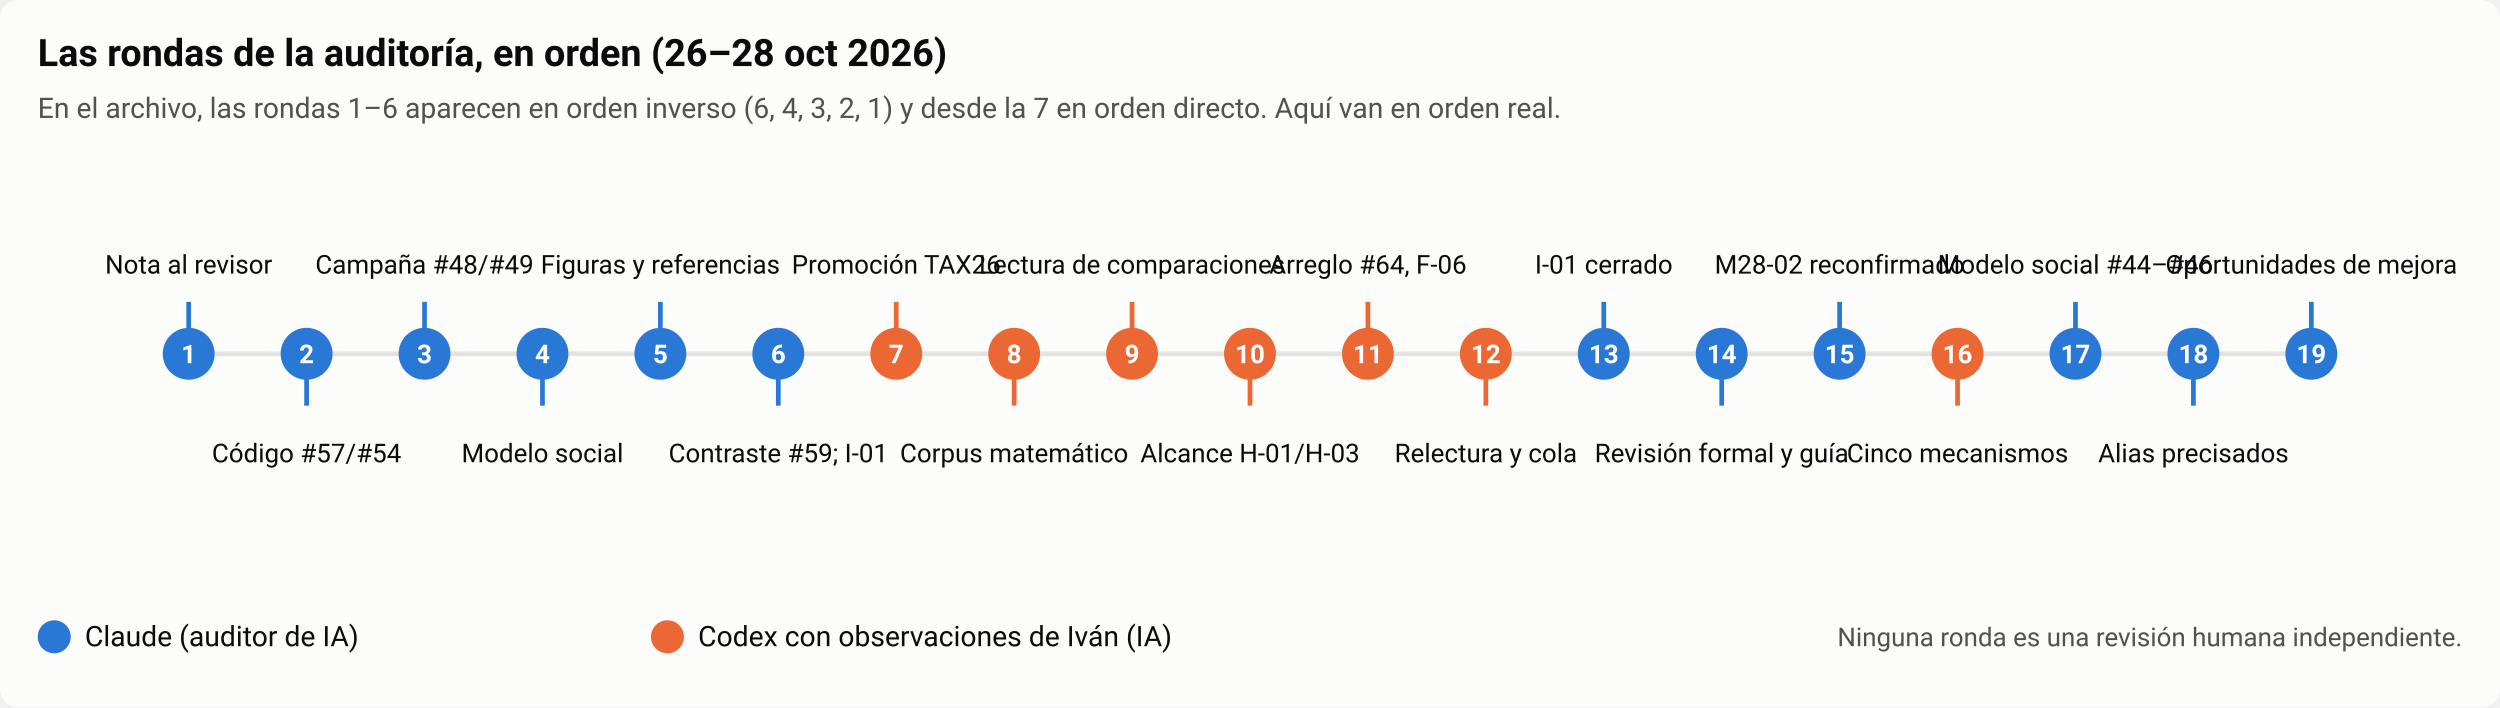
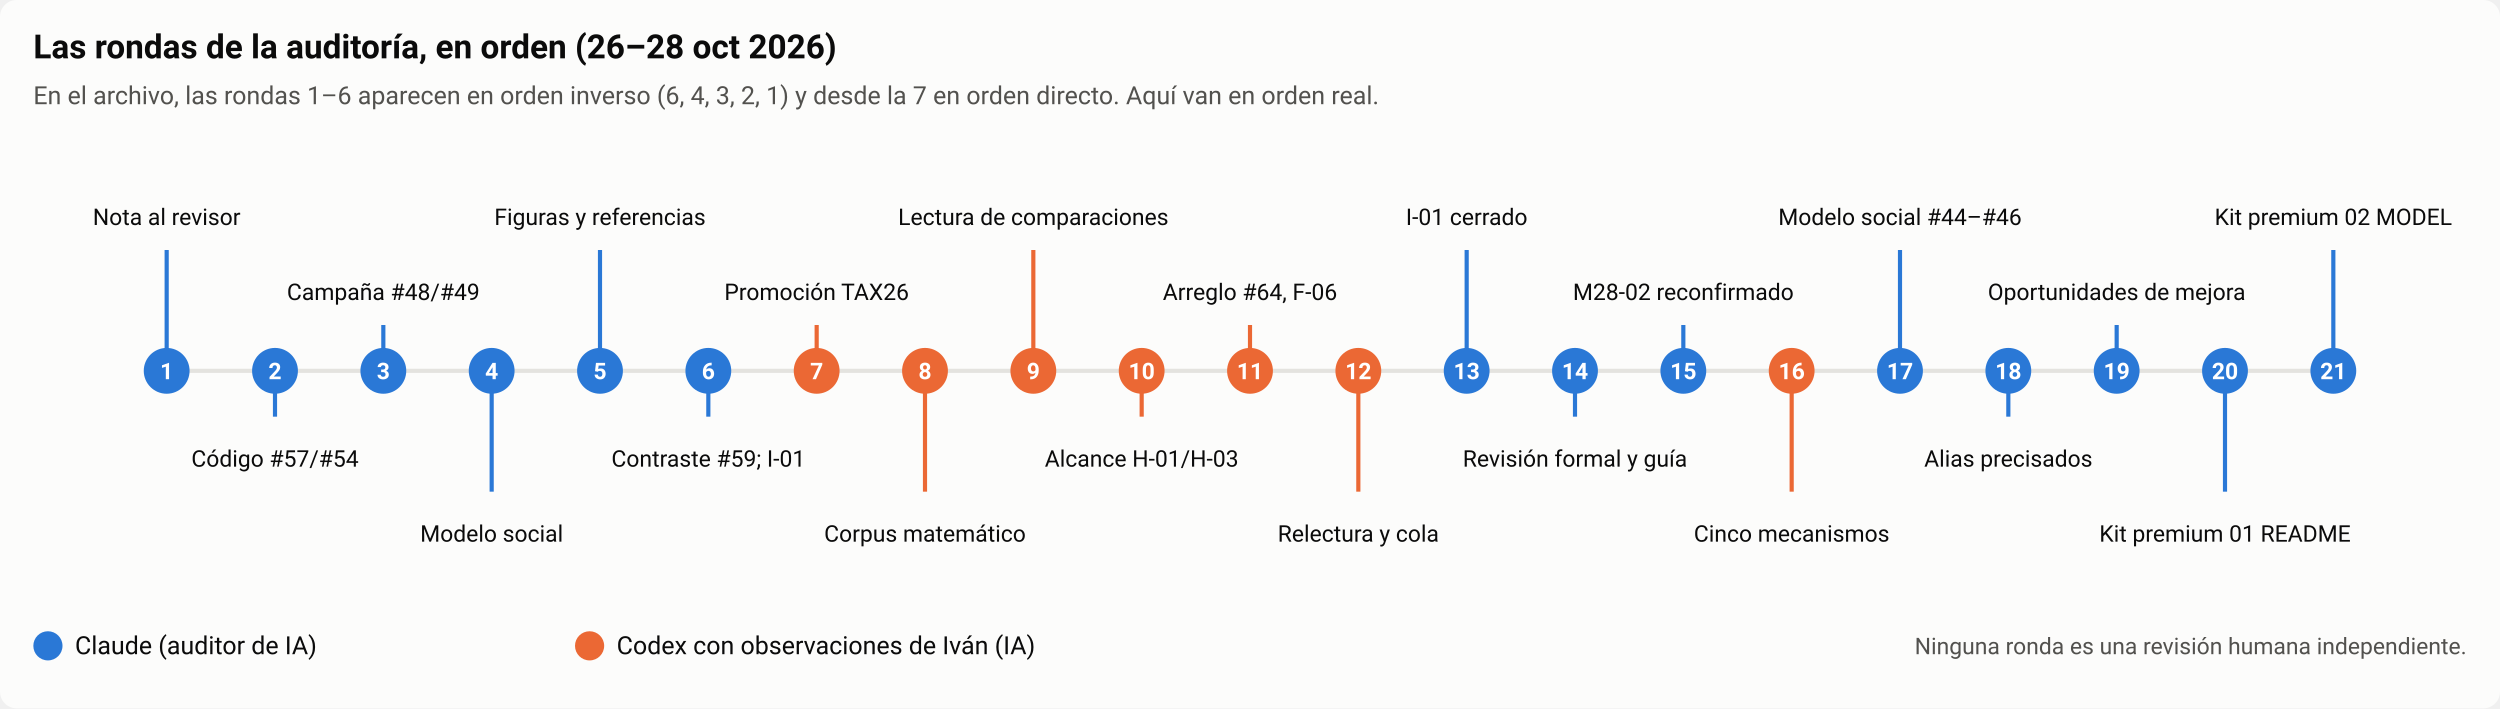
- <svg xmlns="http://www.w3.org/2000/svg" viewBox="0 0 1060 300" width="1060" height="300" role="img" aria-label="Línea de tiempo de las 19 rondas de auditoría y su autor">
+ <svg xmlns="http://www.w3.org/2000/svg" viewBox="0 0 1200 340" width="1200" height="340" role="img" aria-label="Línea de tiempo de las 21 rondas de auditoría y su autor">
  <style>
  .ink{fill:#0b0b0b}.ink2{fill:#52514e}.bg{fill:#fcfcfb}.grid{stroke:#e4e3df}
  .s0{fill:#2a78d6}.s1{fill:#eb6834}.s2{fill:#1baf7a}.s3{fill:#eda100}.s4{fill:#e87ba4}
  .a0{fill:#2a78d6}.a1{fill:#eb6834}.a0s{stroke:#2a78d6}.a1s{stroke:#eb6834}
  text{font-family:system-ui,-apple-system,Segoe UI,Roboto,sans-serif}
  @media (prefers-color-scheme: dark){
    .ink{fill:#f0efec}.ink2{fill:#c3c2b7}.bg{fill:#1a1a19}.grid{stroke:#383835}
    .s0{fill:#3987e5}.s1{fill:#d95926}.s2{fill:#199e70}.s3{fill:#c98500}.s4{fill:#d55181}
    .a0{fill:#3987e5}.a1{fill:#d95926}.a0s{stroke:#3987e5}.a1s{stroke:#d95926}
  }
</style>
-   <rect class="bg" width="1060" height="300" rx="8" />
+   <rect class="bg" width="1200" height="340" rx="8" />
  <text class="ink" x="16" y="28" font-size="16" font-weight="600">Las rondas de la auditoría, en orden (26–28 oct 2026)</text>
  <text class="ink2" x="16" y="50" font-size="12">En el archivo, las rondas 1–6 aparecen en orden inverso (6, 4, 3, 2, 1) y desde la 7 en orden directo. Aquí van en orden real.</text>
-   <line class="grid" x1="80" x2="980" y1="150" y2="150" stroke-width="2" />
-   <line class="a0s" x1="80.0" x2="80.0" y1="150" y2="128" stroke-width="2" />
-   <circle class="a0" cx="80.0" cy="150" r="11" />
-   <text x="80.0" y="154" font-size="11" font-weight="700" text-anchor="middle" fill="#fff">1</text>
-   <text class="ink" x="80.0" y="116" font-size="11" text-anchor="middle">Nota al revisor</text>
-   <line class="a0s" x1="130.0" x2="130.0" y1="150" y2="172" stroke-width="2" />
-   <circle class="a0" cx="130.0" cy="150" r="11" />
-   <text x="130.0" y="154" font-size="11" font-weight="700" text-anchor="middle" fill="#fff">2</text>
-   <text class="ink" x="130.0" y="196" font-size="11" text-anchor="middle">Código #57/#54</text>
-   <line class="a0s" x1="180.0" x2="180.0" y1="150" y2="128" stroke-width="2" />
-   <circle class="a0" cx="180.0" cy="150" r="11" />
-   <text x="180.0" y="154" font-size="11" font-weight="700" text-anchor="middle" fill="#fff">3</text>
-   <text class="ink" x="180.0" y="116" font-size="11" text-anchor="middle">Campaña #48/#49</text>
-   <line class="a0s" x1="230.0" x2="230.0" y1="150" y2="172" stroke-width="2" />
-   <circle class="a0" cx="230.0" cy="150" r="11" />
-   <text x="230.0" y="154" font-size="11" font-weight="700" text-anchor="middle" fill="#fff">4</text>
-   <text class="ink" x="230.0" y="196" font-size="11" text-anchor="middle">Modelo social</text>
-   <line class="a0s" x1="280.0" x2="280.0" y1="150" y2="128" stroke-width="2" />
-   <circle class="a0" cx="280.0" cy="150" r="11" />
-   <text x="280.0" y="154" font-size="11" font-weight="700" text-anchor="middle" fill="#fff">5</text>
-   <text class="ink" x="280.0" y="116" font-size="11" text-anchor="middle">Figuras y referencias</text>
-   <line class="a0s" x1="330.0" x2="330.0" y1="150" y2="172" stroke-width="2" />
-   <circle class="a0" cx="330.0" cy="150" r="11" />
-   <text x="330.0" y="154" font-size="11" font-weight="700" text-anchor="middle" fill="#fff">6</text>
-   <text class="ink" x="330.0" y="196" font-size="11" text-anchor="middle">Contraste #59; I-01</text>
-   <line class="a1s" x1="380.0" x2="380.0" y1="150" y2="128" stroke-width="2" />
-   <circle class="a1" cx="380.0" cy="150" r="11" />
-   <text x="380.0" y="154" font-size="11" font-weight="700" text-anchor="middle" fill="#fff">7</text>
-   <text class="ink" x="380.0" y="116" font-size="11" text-anchor="middle">Promoción TAX26</text>
-   <line class="a1s" x1="430.0" x2="430.0" y1="150" y2="172" stroke-width="2" />
-   <circle class="a1" cx="430.0" cy="150" r="11" />
-   <text x="430.0" y="154" font-size="11" font-weight="700" text-anchor="middle" fill="#fff">8</text>
-   <text class="ink" x="430.0" y="196" font-size="11" text-anchor="middle">Corpus matemático</text>
-   <line class="a1s" x1="480.0" x2="480.0" y1="150" y2="128" stroke-width="2" />
-   <circle class="a1" cx="480.0" cy="150" r="11" />
-   <text x="480.0" y="154" font-size="11" font-weight="700" text-anchor="middle" fill="#fff">9</text>
-   <text class="ink" x="480.0" y="116" font-size="11" text-anchor="middle">Lectura de comparaciones</text>
-   <line class="a1s" x1="530.0" x2="530.0" y1="150" y2="172" stroke-width="2" />
-   <circle class="a1" cx="530.0" cy="150" r="11" />
-   <text x="530.0" y="154" font-size="11" font-weight="700" text-anchor="middle" fill="#fff">10</text>
-   <text class="ink" x="530.0" y="196" font-size="11" text-anchor="middle">Alcance H-01/H-03</text>
-   <line class="a1s" x1="580.0" x2="580.0" y1="150" y2="128" stroke-width="2" />
-   <circle class="a1" cx="580.0" cy="150" r="11" />
-   <text x="580.0" y="154" font-size="11" font-weight="700" text-anchor="middle" fill="#fff">11</text>
-   <text class="ink" x="580.0" y="116" font-size="11" text-anchor="middle">Arreglo #64, F-06</text>
-   <line class="a1s" x1="630.0" x2="630.0" y1="150" y2="172" stroke-width="2" />
-   <circle class="a1" cx="630.0" cy="150" r="11" />
-   <text x="630.0" y="154" font-size="11" font-weight="700" text-anchor="middle" fill="#fff">12</text>
-   <text class="ink" x="630.0" y="196" font-size="11" text-anchor="middle">Relectura y cola</text>
-   <line class="a0s" x1="680.0" x2="680.0" y1="150" y2="128" stroke-width="2" />
-   <circle class="a0" cx="680.0" cy="150" r="11" />
-   <text x="680.0" y="154" font-size="11" font-weight="700" text-anchor="middle" fill="#fff">13</text>
-   <text class="ink" x="680.0" y="116" font-size="11" text-anchor="middle">I-01 cerrado</text>
-   <line class="a0s" x1="730.0" x2="730.0" y1="150" y2="172" stroke-width="2" />
-   <circle class="a0" cx="730.0" cy="150" r="11" />
-   <text x="730.0" y="154" font-size="11" font-weight="700" text-anchor="middle" fill="#fff">14</text>
-   <text class="ink" x="730.0" y="196" font-size="11" text-anchor="middle">Revisión formal y guía</text>
-   <line class="a0s" x1="780.0" x2="780.0" y1="150" y2="128" stroke-width="2" />
-   <circle class="a0" cx="780.0" cy="150" r="11" />
-   <text x="780.0" y="154" font-size="11" font-weight="700" text-anchor="middle" fill="#fff">15</text>
-   <text class="ink" x="780.0" y="116" font-size="11" text-anchor="middle">M28-02 reconfirmado</text>
-   <line class="a1s" x1="830.0" x2="830.0" y1="150" y2="172" stroke-width="2" />
-   <circle class="a1" cx="830.0" cy="150" r="11" />
-   <text x="830.0" y="154" font-size="11" font-weight="700" text-anchor="middle" fill="#fff">16</text>
-   <text class="ink" x="830.0" y="196" font-size="11" text-anchor="middle">Cinco mecanismos</text>
-   <line class="a0s" x1="880.0" x2="880.0" y1="150" y2="128" stroke-width="2" />
-   <circle class="a0" cx="880.0" cy="150" r="11" />
-   <text x="880.0" y="154" font-size="11" font-weight="700" text-anchor="middle" fill="#fff">17</text>
-   <text class="ink" x="880.0" y="116" font-size="11" text-anchor="middle">Modelo social #44–#46</text>
-   <line class="a0s" x1="930.0" x2="930.0" y1="150" y2="172" stroke-width="2" />
-   <circle class="a0" cx="930.0" cy="150" r="11" />
-   <text x="930.0" y="154" font-size="11" font-weight="700" text-anchor="middle" fill="#fff">18</text>
-   <text class="ink" x="930.0" y="196" font-size="11" text-anchor="middle">Alias precisados</text>
-   <line class="a0s" x1="980.0" x2="980.0" y1="150" y2="128" stroke-width="2" />
-   <circle class="a0" cx="980.0" cy="150" r="11" />
-   <text x="980.0" y="154" font-size="11" font-weight="700" text-anchor="middle" fill="#fff">19</text>
-   <text class="ink" x="980.0" y="116" font-size="11" text-anchor="middle">Oportunidades de mejora</text>
-   <circle class="a0" cx="23" cy="270" r="7" />
-   <text class="ink" x="36" y="274" font-size="12">Claude (auditor de IA)</text>
-   <circle class="a1" cx="283" cy="270" r="7" />
-   <text class="ink" x="296" y="274" font-size="12">Codex con observaciones de Iván (IA)</text>
-   <text class="ink2" x="1044" y="274" font-size="11" text-anchor="end">Ninguna ronda es una revisión humana independiente.</text>
+   <line class="grid" x1="80" x2="1120" y1="178" y2="178" stroke-width="2" />
+   <line class="a0s" x1="80.0" x2="80.0" y1="178" y2="120" stroke-width="2" />
+   <circle class="a0" cx="80.0" cy="178" r="11" />
+   <text x="80.0" y="182" font-size="11" font-weight="700" text-anchor="middle" fill="#fff">1</text>
+   <text class="ink" x="80.0" y="108" font-size="11" text-anchor="middle">Nota al revisor</text>
+   <line class="a0s" x1="132.0" x2="132.0" y1="178" y2="200" stroke-width="2" />
+   <circle class="a0" cx="132.0" cy="178" r="11" />
+   <text x="132.0" y="182" font-size="11" font-weight="700" text-anchor="middle" fill="#fff">2</text>
+   <text class="ink" x="132.0" y="224" font-size="11" text-anchor="middle">Código #57/#54</text>
+   <line class="a0s" x1="184.0" x2="184.0" y1="178" y2="156" stroke-width="2" />
+   <circle class="a0" cx="184.0" cy="178" r="11" />
+   <text x="184.0" y="182" font-size="11" font-weight="700" text-anchor="middle" fill="#fff">3</text>
+   <text class="ink" x="184.0" y="144" font-size="11" text-anchor="middle">Campaña #48/#49</text>
+   <line class="a0s" x1="236.0" x2="236.0" y1="178" y2="236" stroke-width="2" />
+   <circle class="a0" cx="236.0" cy="178" r="11" />
+   <text x="236.0" y="182" font-size="11" font-weight="700" text-anchor="middle" fill="#fff">4</text>
+   <text class="ink" x="236.0" y="260" font-size="11" text-anchor="middle">Modelo social</text>
+   <line class="a0s" x1="288.0" x2="288.0" y1="178" y2="120" stroke-width="2" />
+   <circle class="a0" cx="288.0" cy="178" r="11" />
+   <text x="288.0" y="182" font-size="11" font-weight="700" text-anchor="middle" fill="#fff">5</text>
+   <text class="ink" x="288.0" y="108" font-size="11" text-anchor="middle">Figuras y referencias</text>
+   <line class="a0s" x1="340.0" x2="340.0" y1="178" y2="200" stroke-width="2" />
+   <circle class="a0" cx="340.0" cy="178" r="11" />
+   <text x="340.0" y="182" font-size="11" font-weight="700" text-anchor="middle" fill="#fff">6</text>
+   <text class="ink" x="340.0" y="224" font-size="11" text-anchor="middle">Contraste #59; I-01</text>
+   <line class="a1s" x1="392.0" x2="392.0" y1="178" y2="156" stroke-width="2" />
+   <circle class="a1" cx="392.0" cy="178" r="11" />
+   <text x="392.0" y="182" font-size="11" font-weight="700" text-anchor="middle" fill="#fff">7</text>
+   <text class="ink" x="392.0" y="144" font-size="11" text-anchor="middle">Promoción TAX26</text>
+   <line class="a1s" x1="444.0" x2="444.0" y1="178" y2="236" stroke-width="2" />
+   <circle class="a1" cx="444.0" cy="178" r="11" />
+   <text x="444.0" y="182" font-size="11" font-weight="700" text-anchor="middle" fill="#fff">8</text>
+   <text class="ink" x="444.0" y="260" font-size="11" text-anchor="middle">Corpus matemático</text>
+   <line class="a1s" x1="496.0" x2="496.0" y1="178" y2="120" stroke-width="2" />
+   <circle class="a1" cx="496.0" cy="178" r="11" />
+   <text x="496.0" y="182" font-size="11" font-weight="700" text-anchor="middle" fill="#fff">9</text>
+   <text class="ink" x="496.0" y="108" font-size="11" text-anchor="middle">Lectura de comparaciones</text>
+   <line class="a1s" x1="548.0" x2="548.0" y1="178" y2="200" stroke-width="2" />
+   <circle class="a1" cx="548.0" cy="178" r="11" />
+   <text x="548.0" y="182" font-size="11" font-weight="700" text-anchor="middle" fill="#fff">10</text>
+   <text class="ink" x="548.0" y="224" font-size="11" text-anchor="middle">Alcance H-01/H-03</text>
+   <line class="a1s" x1="600.0" x2="600.0" y1="178" y2="156" stroke-width="2" />
+   <circle class="a1" cx="600.0" cy="178" r="11" />
+   <text x="600.0" y="182" font-size="11" font-weight="700" text-anchor="middle" fill="#fff">11</text>
+   <text class="ink" x="600.0" y="144" font-size="11" text-anchor="middle">Arreglo #64, F-06</text>
+   <line class="a1s" x1="652.0" x2="652.0" y1="178" y2="236" stroke-width="2" />
+   <circle class="a1" cx="652.0" cy="178" r="11" />
+   <text x="652.0" y="182" font-size="11" font-weight="700" text-anchor="middle" fill="#fff">12</text>
+   <text class="ink" x="652.0" y="260" font-size="11" text-anchor="middle">Relectura y cola</text>
+   <line class="a0s" x1="704.0" x2="704.0" y1="178" y2="120" stroke-width="2" />
+   <circle class="a0" cx="704.0" cy="178" r="11" />
+   <text x="704.0" y="182" font-size="11" font-weight="700" text-anchor="middle" fill="#fff">13</text>
+   <text class="ink" x="704.0" y="108" font-size="11" text-anchor="middle">I-01 cerrado</text>
+   <line class="a0s" x1="756.0" x2="756.0" y1="178" y2="200" stroke-width="2" />
+   <circle class="a0" cx="756.0" cy="178" r="11" />
+   <text x="756.0" y="182" font-size="11" font-weight="700" text-anchor="middle" fill="#fff">14</text>
+   <text class="ink" x="756.0" y="224" font-size="11" text-anchor="middle">Revisión formal y guía</text>
+   <line class="a0s" x1="808.0" x2="808.0" y1="178" y2="156" stroke-width="2" />
+   <circle class="a0" cx="808.0" cy="178" r="11" />
+   <text x="808.0" y="182" font-size="11" font-weight="700" text-anchor="middle" fill="#fff">15</text>
+   <text class="ink" x="808.0" y="144" font-size="11" text-anchor="middle">M28-02 reconfirmado</text>
+   <line class="a1s" x1="860.0" x2="860.0" y1="178" y2="236" stroke-width="2" />
+   <circle class="a1" cx="860.0" cy="178" r="11" />
+   <text x="860.0" y="182" font-size="11" font-weight="700" text-anchor="middle" fill="#fff">16</text>
+   <text class="ink" x="860.0" y="260" font-size="11" text-anchor="middle">Cinco mecanismos</text>
+   <line class="a0s" x1="912.0" x2="912.0" y1="178" y2="120" stroke-width="2" />
+   <circle class="a0" cx="912.0" cy="178" r="11" />
+   <text x="912.0" y="182" font-size="11" font-weight="700" text-anchor="middle" fill="#fff">17</text>
+   <text class="ink" x="912.0" y="108" font-size="11" text-anchor="middle">Modelo social #44–#46</text>
+   <line class="a0s" x1="964.0" x2="964.0" y1="178" y2="200" stroke-width="2" />
+   <circle class="a0" cx="964.0" cy="178" r="11" />
+   <text x="964.0" y="182" font-size="11" font-weight="700" text-anchor="middle" fill="#fff">18</text>
+   <text class="ink" x="964.0" y="224" font-size="11" text-anchor="middle">Alias precisados</text>
+   <line class="a0s" x1="1016.0" x2="1016.0" y1="178" y2="156" stroke-width="2" />
+   <circle class="a0" cx="1016.0" cy="178" r="11" />
+   <text x="1016.0" y="182" font-size="11" font-weight="700" text-anchor="middle" fill="#fff">19</text>
+   <text class="ink" x="1016.0" y="144" font-size="11" text-anchor="middle">Oportunidades de mejora</text>
+   <line class="a0s" x1="1068.0" x2="1068.0" y1="178" y2="236" stroke-width="2" />
+   <circle class="a0" cx="1068.0" cy="178" r="11" />
+   <text x="1068.0" y="182" font-size="11" font-weight="700" text-anchor="middle" fill="#fff">20</text>
+   <text class="ink" x="1068.0" y="260" font-size="11" text-anchor="middle">Kit premium 01 README</text>
+   <line class="a0s" x1="1120.0" x2="1120.0" y1="178" y2="120" stroke-width="2" />
+   <circle class="a0" cx="1120.0" cy="178" r="11" />
+   <text x="1120.0" y="182" font-size="11" font-weight="700" text-anchor="middle" fill="#fff">21</text>
+   <text class="ink" x="1120.0" y="108" font-size="11" text-anchor="middle">Kit premium 02 MODEL</text>
+   <circle class="a0" cx="23" cy="310" r="7" />
+   <text class="ink" x="36" y="314" font-size="12">Claude (auditor de IA)</text>
+   <circle class="a1" cx="283" cy="310" r="7" />
+   <text class="ink" x="296" y="314" font-size="12">Codex con observaciones de Iván (IA)</text>
+   <text class="ink2" x="1184" y="314" font-size="11" text-anchor="end">Ninguna ronda es una revisión humana independiente.</text>
</svg>
